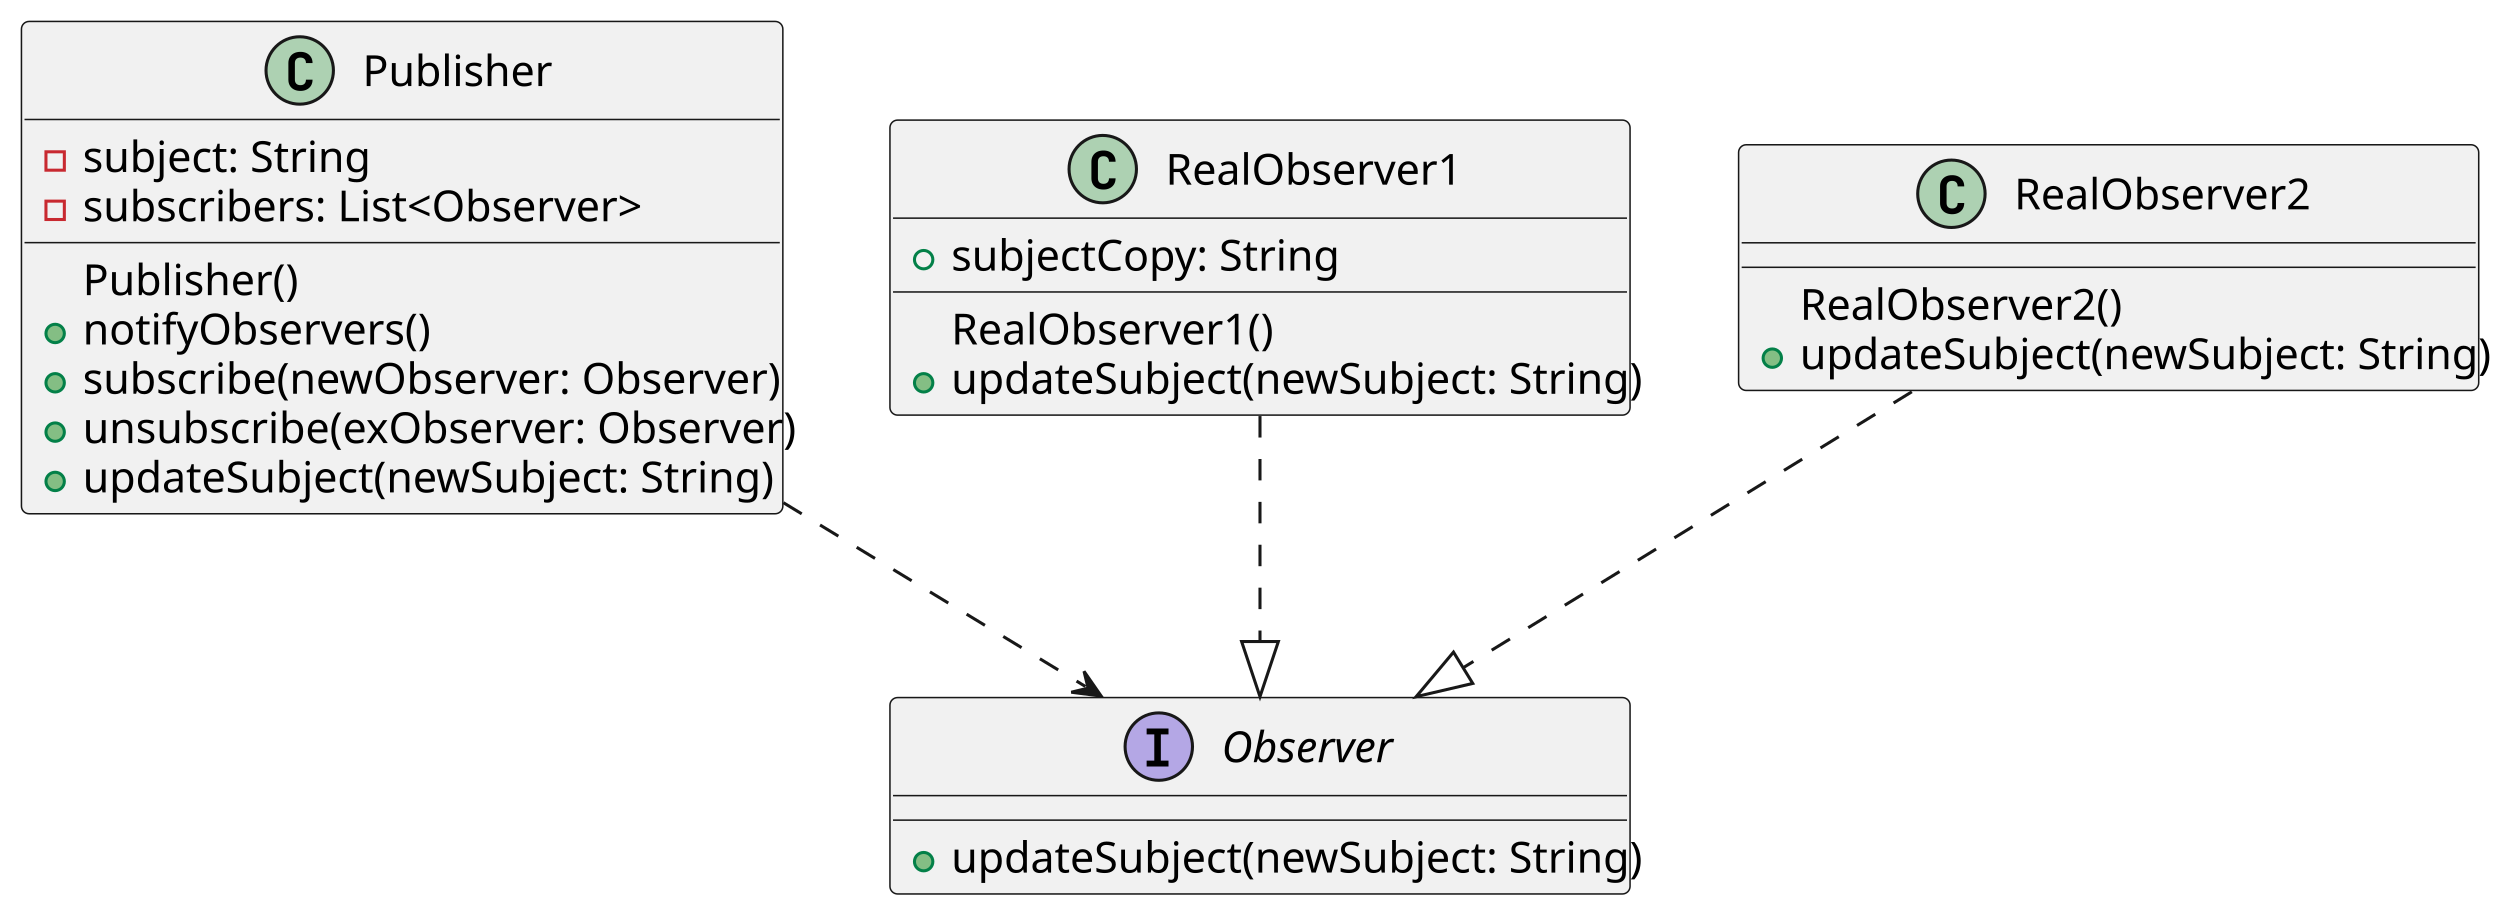
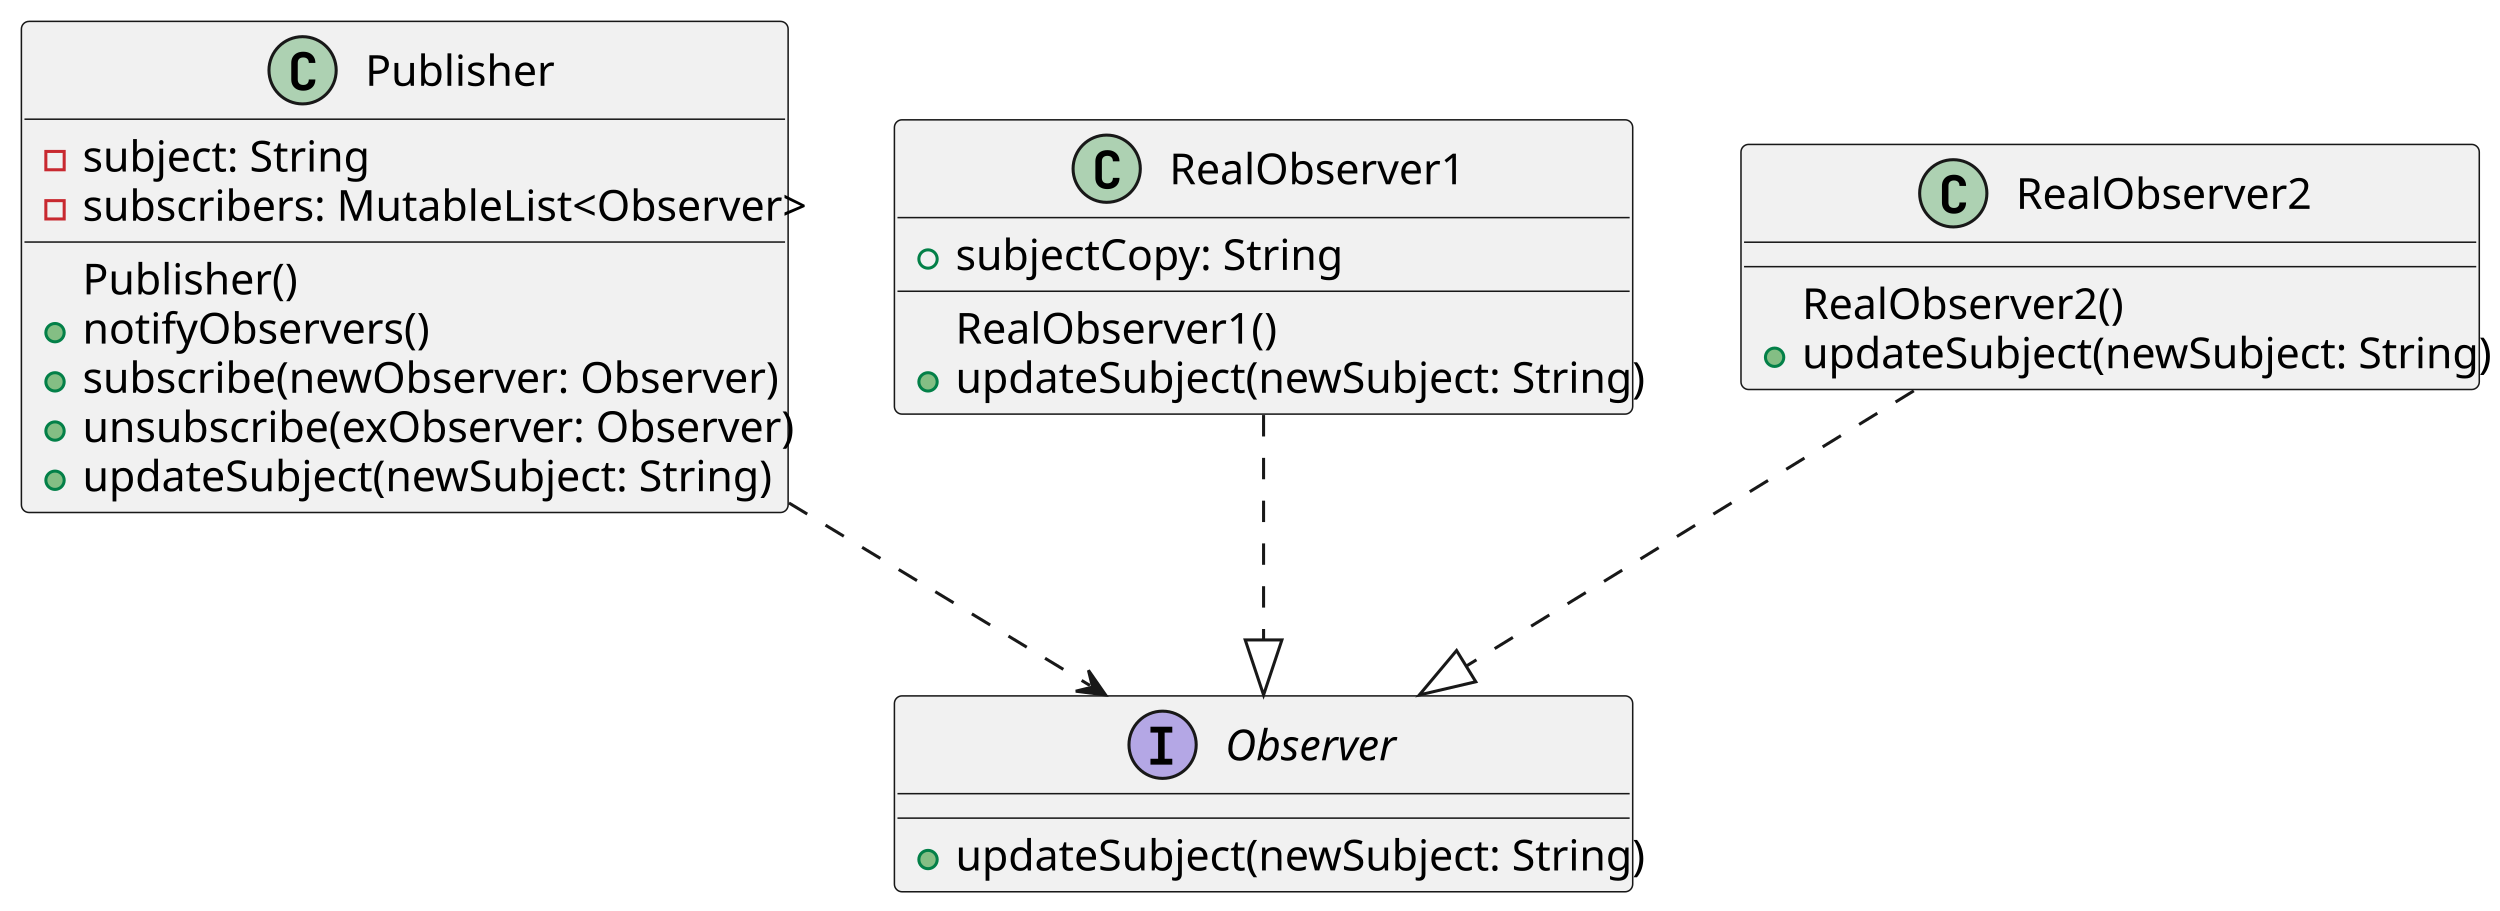
- <svg xmlns="http://www.w3.org/2000/svg" contentStyleType="text/css" data-diagram-type="CLASS" height="298px" preserveAspectRatio="none" style="width:816px;height:298px;background:#FFFFFF;" version="1.1" viewBox="0 0 816 298" width="816px" zoomAndPan="magnify">
+ <svg xmlns="http://www.w3.org/2000/svg" contentStyleType="text/css" data-diagram-type="CLASS" height="298px" preserveAspectRatio="none" style="width:818px;height:298px;background:#FFFFFF;" version="1.1" viewBox="0 0 818 298" width="818px" zoomAndPan="magnify">
  <defs />
  <g>
    <g class="entity" data-entity="Observer" data-source-line="1" data-uid="ent0002" id="entity_Observer">
-       <rect fill="#F1F1F1" height="64.099" rx="2.5" ry="2.5" style="stroke:#181818;stroke-width:0.5;" width="241.571" x="290.48" y="227.69" />
-       <ellipse cx="378.229" cy="243.69" fill="#B4A7E5" rx="11" ry="11" style="stroke:#181818;stroke-width:1;" />
-       <path d="M374.261,250.19 L374.261,248.268 L376.761,248.268 L376.761,239.706 L374.261,239.706 L374.261,237.784 L381.401,237.784 L381.401,239.706 L378.901,239.706 L378.901,248.268 L381.401,248.268 L381.401,250.19 L374.261,250.19 Z " fill="#000000" />
-       <text fill="#000000" font-family="sans-serif" font-size="14" font-style="italic" lengthAdjust="spacing" textLength="57.572" x="398.729" y="248.773">Observer</text>
-       <line style="stroke:#181818;stroke-width:0.5;" x1="291.48" x2="531.051" y1="259.69" y2="259.69" />
-       <line style="stroke:#181818;stroke-width:0.5;" x1="291.48" x2="531.051" y1="267.69" y2="267.69" />
-       <ellipse cx="301.48" cy="281.239" fill="#84BE84" rx="3" ry="3" style="stroke:#038048;stroke-width:1;" />
-       <text fill="#000000" font-family="sans-serif" font-size="14" lengthAdjust="spacing" textLength="215.571" x="310.48" y="284.822">updateSubject(newSubject: String)</text>
+       <rect fill="#F1F1F1" height="64.099" rx="2.5" ry="2.5" style="stroke:#181818;stroke-width:0.5;" width="241.571" x="292.65" y="227.69" />
+       <ellipse cx="380.399" cy="243.69" fill="#B4A7E5" rx="11" ry="11" style="stroke:#181818;stroke-width:1;" />
+       <path d="M376.431,250.19 L376.431,248.268 L378.931,248.268 L378.931,239.706 L376.431,239.706 L376.431,237.784 L383.571,237.784 L383.571,239.706 L381.071,239.706 L381.071,248.268 L383.571,248.268 L383.571,250.19 L376.431,250.19 Z " fill="#000000" />
+       <text fill="#000000" font-family="sans-serif" font-size="14" font-style="italic" lengthAdjust="spacing" textLength="57.572" x="400.899" y="248.773">Observer</text>
+       <line style="stroke:#181818;stroke-width:0.5;" x1="293.65" x2="533.221" y1="259.69" y2="259.69" />
+       <line style="stroke:#181818;stroke-width:0.5;" x1="293.65" x2="533.221" y1="267.69" y2="267.69" />
+       <ellipse cx="303.65" cy="281.239" fill="#84BE84" rx="3" ry="3" style="stroke:#038048;stroke-width:1;" />
+       <text fill="#000000" font-family="sans-serif" font-size="14" lengthAdjust="spacing" textLength="215.571" x="312.65" y="284.822">updateSubject(newSubject: String)</text>
    </g>
    <g class="entity" data-entity="Publisher" data-source-line="7" data-uid="ent0003" id="entity_Publisher">
-       <rect fill="#F1F1F1" height="160.69" rx="2.5" ry="2.5" style="stroke:#181818;stroke-width:0.5;" width="248.523" x="7" y="7" />
-       <ellipse cx="97.829" cy="23" fill="#ADD1B2" rx="11" ry="11" style="stroke:#181818;stroke-width:1;" />
-       <path d="M98.064,29.672 Q96.86,29.672 95.97,29.219 Q95.095,28.766 94.61,27.953 Q94.126,27.125 94.126,26 L94.126,20.594 Q94.126,19.469 94.61,18.656 Q95.095,17.828 95.97,17.375 Q96.86,16.922 98.064,16.922 Q99.251,16.922 100.126,17.375 Q101.017,17.828 101.517,18.656 Q102.017,19.469 102.017,20.594 L99.86,20.594 Q99.86,19.719 99.392,19.266 Q98.939,18.797 98.064,18.797 Q97.204,18.797 96.72,19.266 Q96.251,19.719 96.251,20.594 L96.251,26 Q96.251,26.859 96.72,27.328 Q97.204,27.797 98.064,27.797 Q98.939,27.797 99.392,27.328 Q99.86,26.859 99.86,26 L102.017,26 Q102.017,27.125 101.517,27.953 Q101.017,28.766 100.126,29.219 Q99.251,29.672 98.064,29.672 Z " fill="#000000" />
-       <text fill="#000000" font-family="sans-serif" font-size="14" lengthAdjust="spacing" textLength="58.365" x="118.329" y="28.082">Publisher</text>
-       <line style="stroke:#181818;stroke-width:0.5;" x1="8" x2="254.523" y1="39" y2="39" />
+       <rect fill="#F1F1F1" height="160.69" rx="2.5" ry="2.5" style="stroke:#181818;stroke-width:0.5;" width="250.875" x="7" y="7" />
+       <ellipse cx="99.005" cy="23" fill="#ADD1B2" rx="11" ry="11" style="stroke:#181818;stroke-width:1;" />
+       <path d="M99.239,29.672 Q98.036,29.672 97.145,29.219 Q96.27,28.766 95.786,27.953 Q95.302,27.125 95.302,26 L95.302,20.594 Q95.302,19.469 95.786,18.656 Q96.27,17.828 97.145,17.375 Q98.036,16.922 99.239,16.922 Q100.427,16.922 101.302,17.375 Q102.192,17.828 102.692,18.656 Q103.192,19.469 103.192,20.594 L101.036,20.594 Q101.036,19.719 100.567,19.266 Q100.114,18.797 99.239,18.797 Q98.38,18.797 97.895,19.266 Q97.427,19.719 97.427,20.594 L97.427,26 Q97.427,26.859 97.895,27.328 Q98.38,27.797 99.239,27.797 Q100.114,27.797 100.567,27.328 Q101.036,26.859 101.036,26 L103.192,26 Q103.192,27.125 102.692,27.953 Q102.192,28.766 101.302,29.219 Q100.427,29.672 99.239,29.672 Z " fill="#000000" />
+       <text fill="#000000" font-family="sans-serif" font-size="14" lengthAdjust="spacing" textLength="58.365" x="119.505" y="28.082">Publisher</text>
+       <line style="stroke:#181818;stroke-width:0.5;" x1="8" x2="256.875" y1="39" y2="39" />
      <rect fill="none" height="6" style="stroke:#C82930;stroke-width:1;" width="6" x="15" y="49.549" />
      <text fill="#000000" font-family="sans-serif" font-size="14" lengthAdjust="spacing" textLength="88.71" x="27" y="56.132">subject: String</text>
      <rect fill="none" height="6" style="stroke:#C82930;stroke-width:1;" width="6" x="15" y="65.648" />
-       <text fill="#000000" font-family="sans-serif" font-size="14" lengthAdjust="spacing" textLength="175.068" x="27" y="72.231">subscribers: List&lt;Observer&gt;</text>
-       <line style="stroke:#181818;stroke-width:0.5;" x1="8" x2="254.523" y1="79.197" y2="79.197" />
+       <text fill="#000000" font-family="sans-serif" font-size="14" lengthAdjust="spacing" textLength="224.875" x="27" y="72.231">subscribers: MutableList&lt;Observer&gt;</text>
+       <line style="stroke:#181818;stroke-width:0.5;" x1="8" x2="256.875" y1="79.197" y2="79.197" />
      <text fill="#000000" font-family="sans-serif" font-size="14" lengthAdjust="spacing" textLength="67.689" x="27" y="96.329">Publisher()</text>
      <ellipse cx="18" cy="108.845" fill="#84BE84" rx="3" ry="3" style="stroke:#038048;stroke-width:1;" />
      <text fill="#000000" font-family="sans-serif" font-size="14" lengthAdjust="spacing" textLength="107.358" x="27" y="112.428">notifyObservers()</text>
      <ellipse cx="18" cy="124.944" fill="#84BE84" rx="3" ry="3" style="stroke:#038048;stroke-width:1;" />
      <text fill="#000000" font-family="sans-serif" font-size="14" lengthAdjust="spacing" textLength="217.848" x="27" y="128.526">subscribe(newObserver: Observer)</text>
      <ellipse cx="18" cy="141.042" fill="#84BE84" rx="3" ry="3" style="stroke:#038048;stroke-width:1;" />
      <text fill="#000000" font-family="sans-serif" font-size="14" lengthAdjust="spacing" textLength="222.523" x="27" y="144.625">unsubscribe(exObserver: Observer)</text>
      <ellipse cx="18" cy="157.141" fill="#84BE84" rx="3" ry="3" style="stroke:#038048;stroke-width:1;" />
      <text fill="#000000" font-family="sans-serif" font-size="14" lengthAdjust="spacing" textLength="215.571" x="27" y="160.724">updateSubject(newSubject: String)</text>
    </g>
    <g class="entity" data-entity="RealObserver1" data-source-line="19" data-uid="ent0004" id="entity_RealObserver1">
-       <rect fill="#F1F1F1" height="96.296" rx="2.5" ry="2.5" style="stroke:#181818;stroke-width:0.5;" width="241.571" x="290.48" y="39.2" />
-       <ellipse cx="359.94" cy="55.2" fill="#ADD1B2" rx="11" ry="11" style="stroke:#181818;stroke-width:1;" />
-       <path d="M360.174,61.872 Q358.971,61.872 358.081,61.419 Q357.206,60.966 356.721,60.153 Q356.237,59.325 356.237,58.2 L356.237,52.794 Q356.237,51.669 356.721,50.856 Q357.206,50.028 358.081,49.575 Q358.971,49.122 360.174,49.122 Q361.362,49.122 362.237,49.575 Q363.127,50.028 363.627,50.856 Q364.127,51.669 364.127,52.794 L361.971,52.794 Q361.971,51.919 361.502,51.466 Q361.049,50.997 360.174,50.997 Q359.315,50.997 358.831,51.466 Q358.362,51.919 358.362,52.794 L358.362,58.2 Q358.362,59.059 358.831,59.528 Q359.315,59.997 360.174,59.997 Q361.049,59.997 361.502,59.528 Q361.971,59.059 361.971,58.2 L364.127,58.2 Q364.127,59.325 363.627,60.153 Q363.127,60.966 362.237,61.419 Q361.362,61.872 360.174,61.872 Z " fill="#000000" />
-       <text fill="#000000" font-family="sans-serif" font-size="14" lengthAdjust="spacing" textLength="94.151" x="380.44" y="60.282">RealObserver1</text>
-       <line style="stroke:#181818;stroke-width:0.5;" x1="291.48" x2="531.051" y1="71.2" y2="71.2" />
-       <ellipse cx="301.48" cy="84.749" fill="none" rx="3" ry="3" style="stroke:#038048;stroke-width:1;" />
-       <text fill="#000000" font-family="sans-serif" font-size="14" lengthAdjust="spacing" textLength="121.393" x="310.48" y="88.332">subjectCopy: String</text>
-       <line style="stroke:#181818;stroke-width:0.5;" x1="291.48" x2="531.051" y1="95.299" y2="95.299" />
-       <text fill="#000000" font-family="sans-serif" font-size="14" lengthAdjust="spacing" textLength="103.476" x="310.48" y="112.43">RealObserver1()</text>
-       <ellipse cx="301.48" cy="124.947" fill="#84BE84" rx="3" ry="3" style="stroke:#038048;stroke-width:1;" />
-       <text fill="#000000" font-family="sans-serif" font-size="14" lengthAdjust="spacing" textLength="215.571" x="310.48" y="128.529">updateSubject(newSubject: String)</text>
+       <rect fill="#F1F1F1" height="96.296" rx="2.5" ry="2.5" style="stroke:#181818;stroke-width:0.5;" width="241.571" x="292.65" y="39.2" />
+       <ellipse cx="362.11" cy="55.2" fill="#ADD1B2" rx="11" ry="11" style="stroke:#181818;stroke-width:1;" />
+       <path d="M362.344,61.872 Q361.141,61.872 360.251,61.419 Q359.376,60.966 358.891,60.153 Q358.407,59.325 358.407,58.2 L358.407,52.794 Q358.407,51.669 358.891,50.856 Q359.376,50.028 360.251,49.575 Q361.141,49.122 362.344,49.122 Q363.532,49.122 364.407,49.575 Q365.298,50.028 365.798,50.856 Q366.298,51.669 366.298,52.794 L364.141,52.794 Q364.141,51.919 363.673,51.466 Q363.219,50.997 362.344,50.997 Q361.485,50.997 361.001,51.466 Q360.532,51.919 360.532,52.794 L360.532,58.2 Q360.532,59.059 361.001,59.528 Q361.485,59.997 362.344,59.997 Q363.219,59.997 363.673,59.528 Q364.141,59.059 364.141,58.2 L366.298,58.2 Q366.298,59.325 365.798,60.153 Q365.298,60.966 364.407,61.419 Q363.532,61.872 362.344,61.872 Z " fill="#000000" />
+       <text fill="#000000" font-family="sans-serif" font-size="14" lengthAdjust="spacing" textLength="94.151" x="382.61" y="60.282">RealObserver1</text>
+       <line style="stroke:#181818;stroke-width:0.5;" x1="293.65" x2="533.221" y1="71.2" y2="71.2" />
+       <ellipse cx="303.65" cy="84.749" fill="none" rx="3" ry="3" style="stroke:#038048;stroke-width:1;" />
+       <text fill="#000000" font-family="sans-serif" font-size="14" lengthAdjust="spacing" textLength="121.393" x="312.65" y="88.332">subjectCopy: String</text>
+       <line style="stroke:#181818;stroke-width:0.5;" x1="293.65" x2="533.221" y1="95.299" y2="95.299" />
+       <text fill="#000000" font-family="sans-serif" font-size="14" lengthAdjust="spacing" textLength="103.476" x="312.65" y="112.43">RealObserver1()</text>
+       <ellipse cx="303.65" cy="124.947" fill="#84BE84" rx="3" ry="3" style="stroke:#038048;stroke-width:1;" />
+       <text fill="#000000" font-family="sans-serif" font-size="14" lengthAdjust="spacing" textLength="215.571" x="312.65" y="128.529">updateSubject(newSubject: String)</text>
    </g>
    <g class="entity" data-entity="RealObserver2" data-source-line="27" data-uid="ent0006" id="entity_RealObserver2">
-       <rect fill="#F1F1F1" height="80.197" rx="2.5" ry="2.5" style="stroke:#181818;stroke-width:0.5;" width="241.571" x="567.48" y="47.25" />
-       <ellipse cx="636.94" cy="63.25" fill="#ADD1B2" rx="11" ry="11" style="stroke:#181818;stroke-width:1;" />
-       <path d="M637.174,69.922 Q635.971,69.922 635.081,69.469 Q634.206,69.016 633.721,68.203 Q633.237,67.375 633.237,66.25 L633.237,60.844 Q633.237,59.719 633.721,58.906 Q634.206,58.078 635.081,57.625 Q635.971,57.172 637.174,57.172 Q638.362,57.172 639.237,57.625 Q640.128,58.078 640.628,58.906 Q641.128,59.719 641.128,60.844 L638.971,60.844 Q638.971,59.969 638.503,59.516 Q638.049,59.047 637.174,59.047 Q636.315,59.047 635.831,59.516 Q635.362,59.969 635.362,60.844 L635.362,66.25 Q635.362,67.109 635.831,67.578 Q636.315,68.047 637.174,68.047 Q638.049,68.047 638.503,67.578 Q638.971,67.109 638.971,66.25 L641.128,66.25 Q641.128,67.375 640.628,68.203 Q640.128,69.016 639.237,69.469 Q638.362,69.922 637.174,69.922 Z " fill="#000000" />
-       <text fill="#000000" font-family="sans-serif" font-size="14" lengthAdjust="spacing" textLength="94.151" x="657.44" y="68.332">RealObserver2</text>
-       <line style="stroke:#181818;stroke-width:0.5;" x1="568.48" x2="808.051" y1="79.25" y2="79.25" />
-       <line style="stroke:#181818;stroke-width:0.5;" x1="568.48" x2="808.051" y1="87.25" y2="87.25" />
-       <text fill="#000000" font-family="sans-serif" font-size="14" lengthAdjust="spacing" textLength="103.476" x="587.48" y="104.382">RealObserver2()</text>
-       <ellipse cx="578.48" cy="116.898" fill="#84BE84" rx="3" ry="3" style="stroke:#038048;stroke-width:1;" />
-       <text fill="#000000" font-family="sans-serif" font-size="14" lengthAdjust="spacing" textLength="215.571" x="587.48" y="120.481">updateSubject(newSubject: String)</text>
+       <rect fill="#F1F1F1" height="80.197" rx="2.5" ry="2.5" style="stroke:#181818;stroke-width:0.5;" width="241.571" x="569.65" y="47.25" />
+       <ellipse cx="639.11" cy="63.25" fill="#ADD1B2" rx="11" ry="11" style="stroke:#181818;stroke-width:1;" />
+       <path d="M639.344,69.922 Q638.141,69.922 637.251,69.469 Q636.376,69.016 635.891,68.203 Q635.407,67.375 635.407,66.25 L635.407,60.844 Q635.407,59.719 635.891,58.906 Q636.376,58.078 637.251,57.625 Q638.141,57.172 639.344,57.172 Q640.532,57.172 641.407,57.625 Q642.298,58.078 642.798,58.906 Q643.298,59.719 643.298,60.844 L641.141,60.844 Q641.141,59.969 640.673,59.516 Q640.219,59.047 639.344,59.047 Q638.485,59.047 638.001,59.516 Q637.532,59.969 637.532,60.844 L637.532,66.25 Q637.532,67.109 638.001,67.578 Q638.485,68.047 639.344,68.047 Q640.219,68.047 640.673,67.578 Q641.141,67.109 641.141,66.25 L643.298,66.25 Q643.298,67.375 642.798,68.203 Q642.298,69.016 641.407,69.469 Q640.532,69.922 639.344,69.922 Z " fill="#000000" />
+       <text fill="#000000" font-family="sans-serif" font-size="14" lengthAdjust="spacing" textLength="94.151" x="659.61" y="68.332">RealObserver2</text>
+       <line style="stroke:#181818;stroke-width:0.5;" x1="570.65" x2="810.221" y1="79.25" y2="79.25" />
+       <line style="stroke:#181818;stroke-width:0.5;" x1="570.65" x2="810.221" y1="87.25" y2="87.25" />
+       <text fill="#000000" font-family="sans-serif" font-size="14" lengthAdjust="spacing" textLength="103.476" x="589.65" y="104.382">RealObserver2()</text>
+       <ellipse cx="580.65" cy="116.898" fill="#84BE84" rx="3" ry="3" style="stroke:#038048;stroke-width:1;" />
+       <text fill="#000000" font-family="sans-serif" font-size="14" lengthAdjust="spacing" textLength="215.571" x="589.65" y="120.481">updateSubject(newSubject: String)</text>
    </g>
    <g class="link" data-entity-1="RealObserver1" data-entity-2="Observer" data-source-line="25" data-uid="lnk5" id="link_RealObserver1_Observer">
-       <path codeLine="25" d="M411.26,135.81 C411.26,165.06 411.26,183.74 411.26,209.39" fill="none" id="RealObserver1-to-Observer" style="stroke:#181818;stroke-width:1;stroke-dasharray:7,7;" />
-       <polygon fill="none" points="411.26,227.39,417.26,209.39,405.26,209.39,411.26,227.39" style="stroke:#181818;stroke-width:1;" />
+       <path codeLine="25" d="M413.44,135.81 C413.44,165.06 413.44,183.74 413.44,209.39" fill="none" id="RealObserver1-to-Observer" style="stroke:#181818;stroke-width:1;stroke-dasharray:7,7;" />
+       <polygon fill="none" points="413.44,227.39,419.44,209.39,407.44,209.39,413.44,227.39" style="stroke:#181818;stroke-width:1;" />
    </g>
    <g class="link" data-entity-1="RealObserver2" data-entity-2="Observer" data-source-line="32" data-uid="lnk7" id="link_RealObserver2_Observer">
-       <path codeLine="32" d="M624.02,127.87 C574.79,158.15 523.132,189.929 477.562,217.959" fill="none" id="RealObserver2-to-Observer" style="stroke:#181818;stroke-width:1;stroke-dasharray:7,7;" />
-       <polygon fill="none" points="462.23,227.39,480.705,223.07,474.418,212.849,462.23,227.39" style="stroke:#181818;stroke-width:1;" />
+       <path codeLine="32" d="M626.19,127.87 C576.97,158.15 525.302,189.929 479.732,217.959" fill="none" id="RealObserver2-to-Observer" style="stroke:#181818;stroke-width:1;stroke-dasharray:7,7;" />
+       <polygon fill="none" points="464.4,227.39,482.875,223.07,476.588,212.849,464.4,227.39" style="stroke:#181818;stroke-width:1;" />
    </g>
    <g class="link" data-entity-1="Publisher" data-entity-2="Observer" data-source-line="34" data-uid="lnk8" id="link_Publisher_Observer">
-       <path codeLine="34" d="M255.7,164.08 C292.22,186.3 325.034,206.271 354.304,224.081" fill="none" id="Publisher-to-Observer" style="stroke:#181818;stroke-width:1;stroke-dasharray:7,7;" />
-       <polygon fill="#181818" points="359.43,227.2,353.821,219.105,355.159,224.601,349.662,225.939,359.43,227.2" style="stroke:#181818;stroke-width:1;" />
+       <path codeLine="34" d="M258.14,164.57 C294.68,186.73 327.429,206.59 356.629,224.29" fill="none" id="Publisher-to-Observer" style="stroke:#181818;stroke-width:1;stroke-dasharray:7,7;" />
+       <polygon fill="#181818" points="361.76,227.4,356.137,219.314,357.484,224.808,351.99,226.155,361.76,227.4" style="stroke:#181818;stroke-width:1;" />
    </g>
  </g>
</svg>
